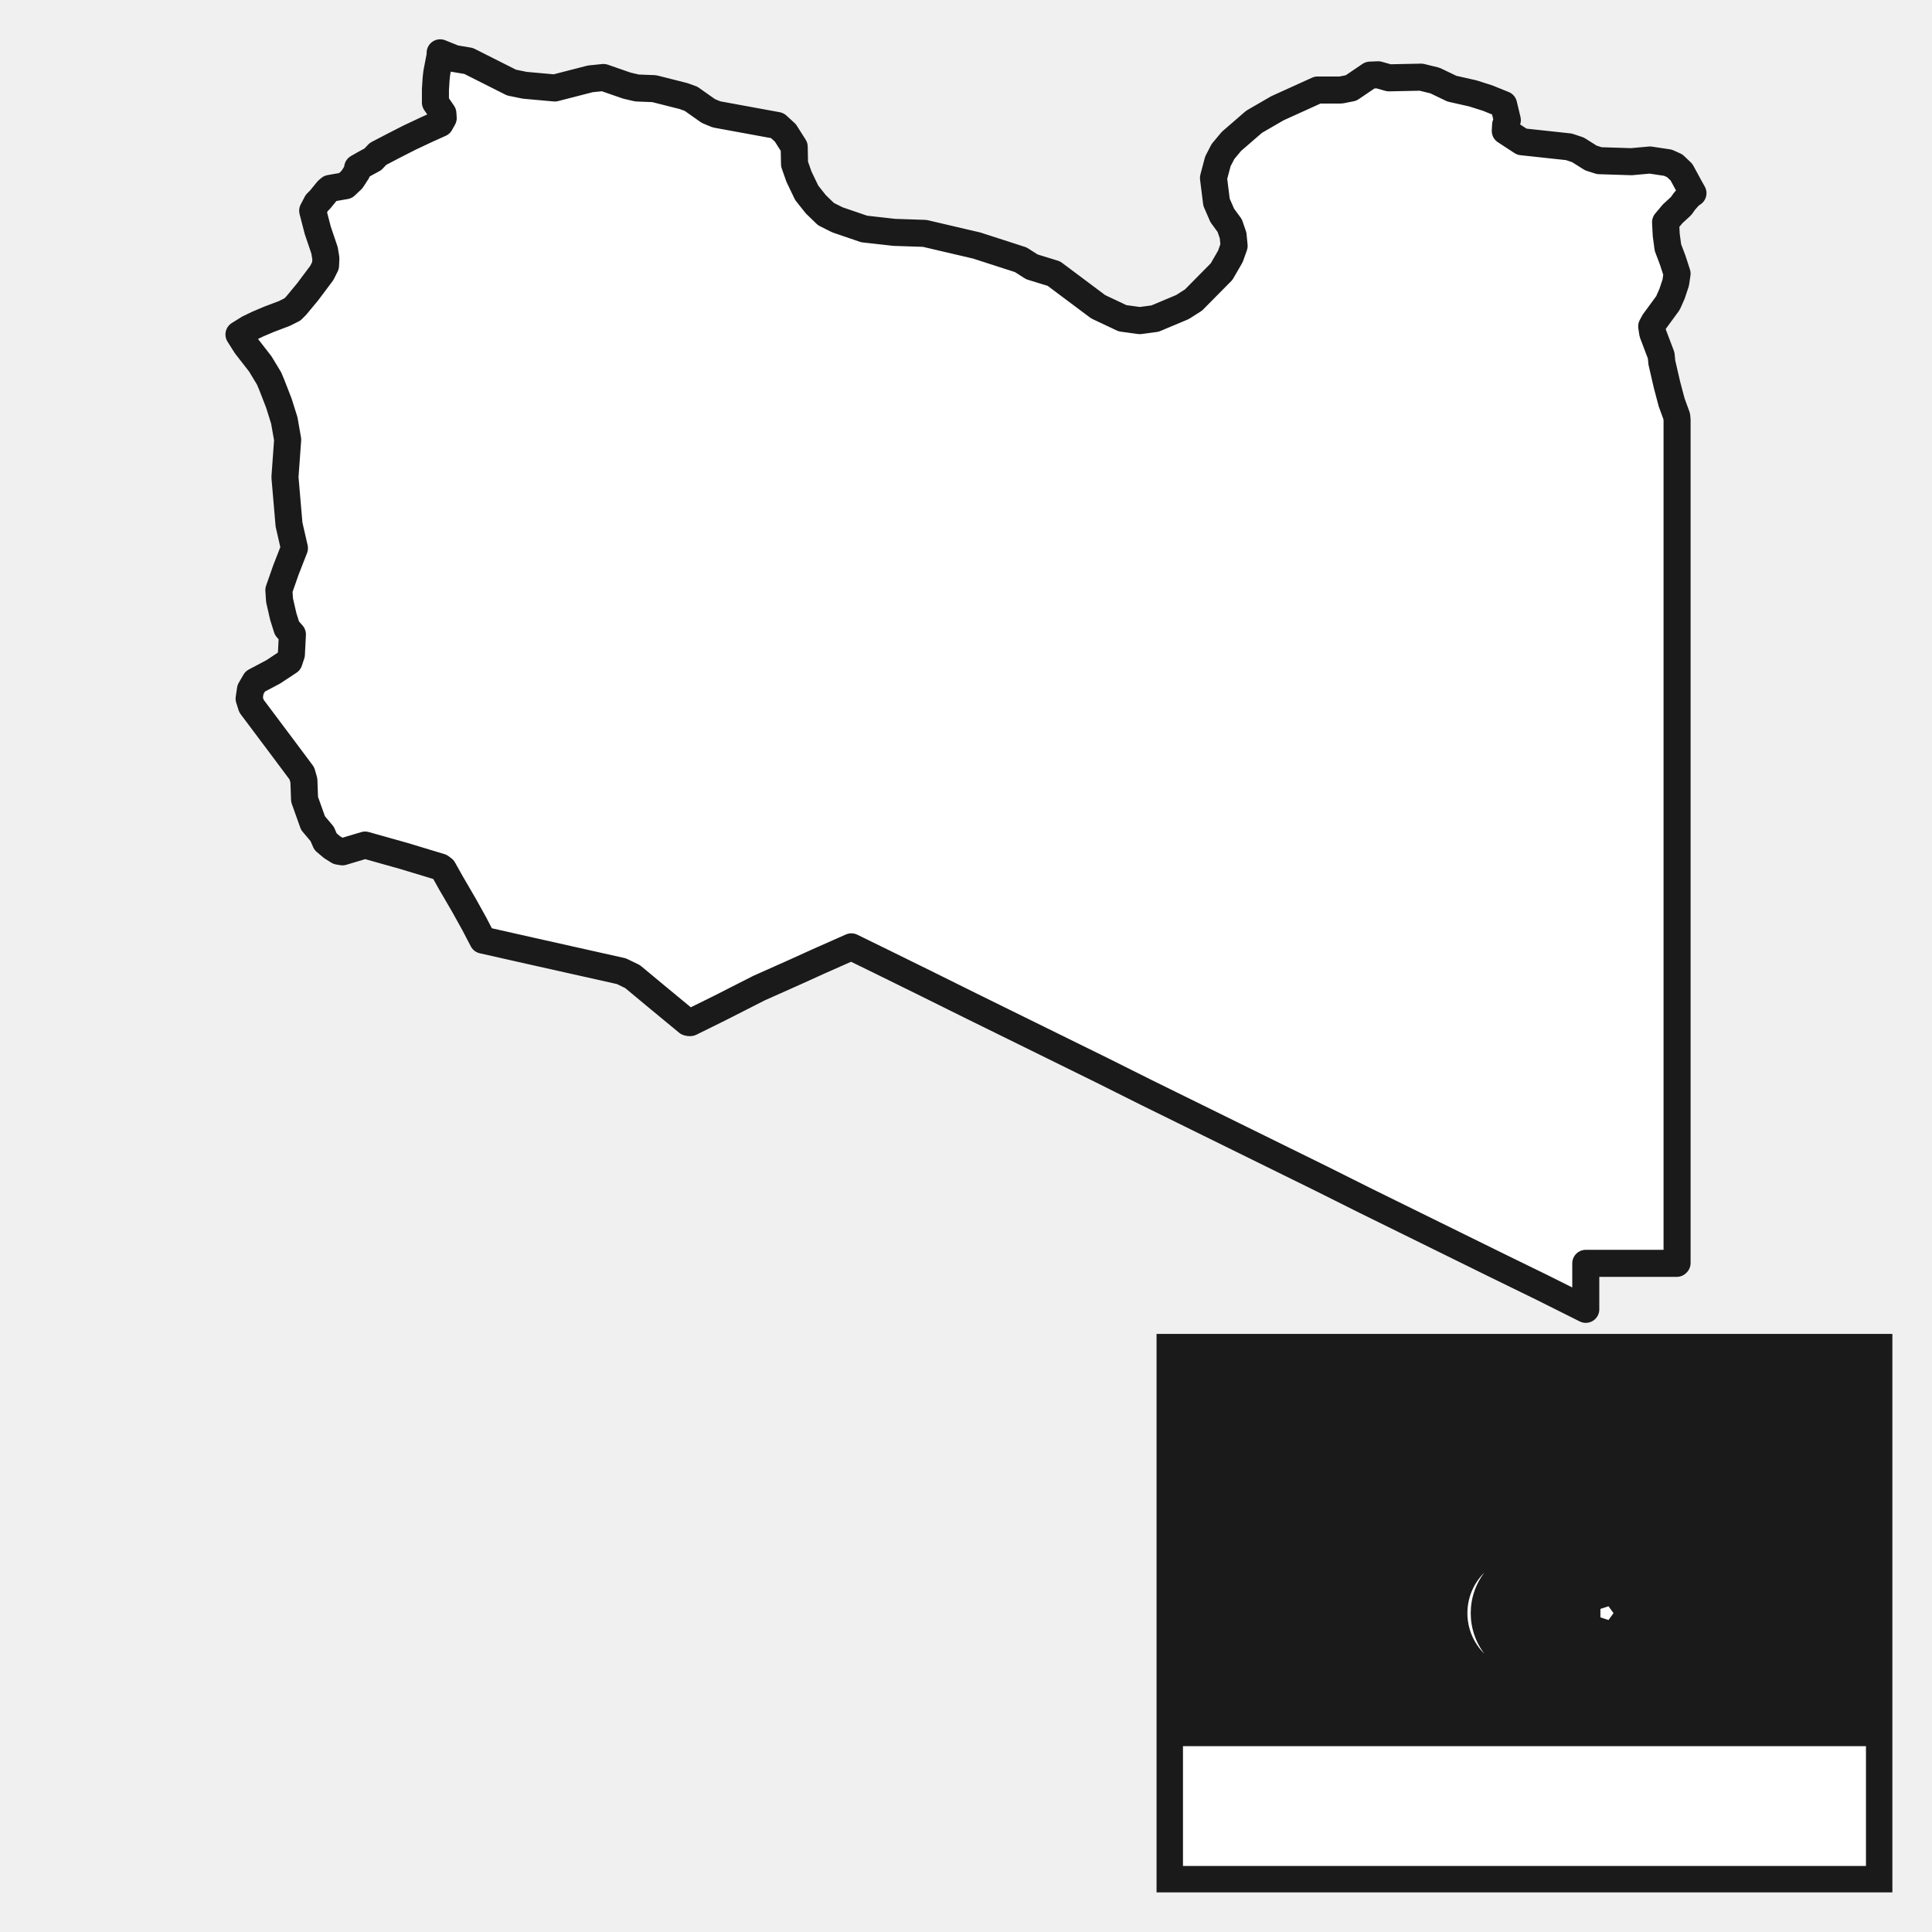
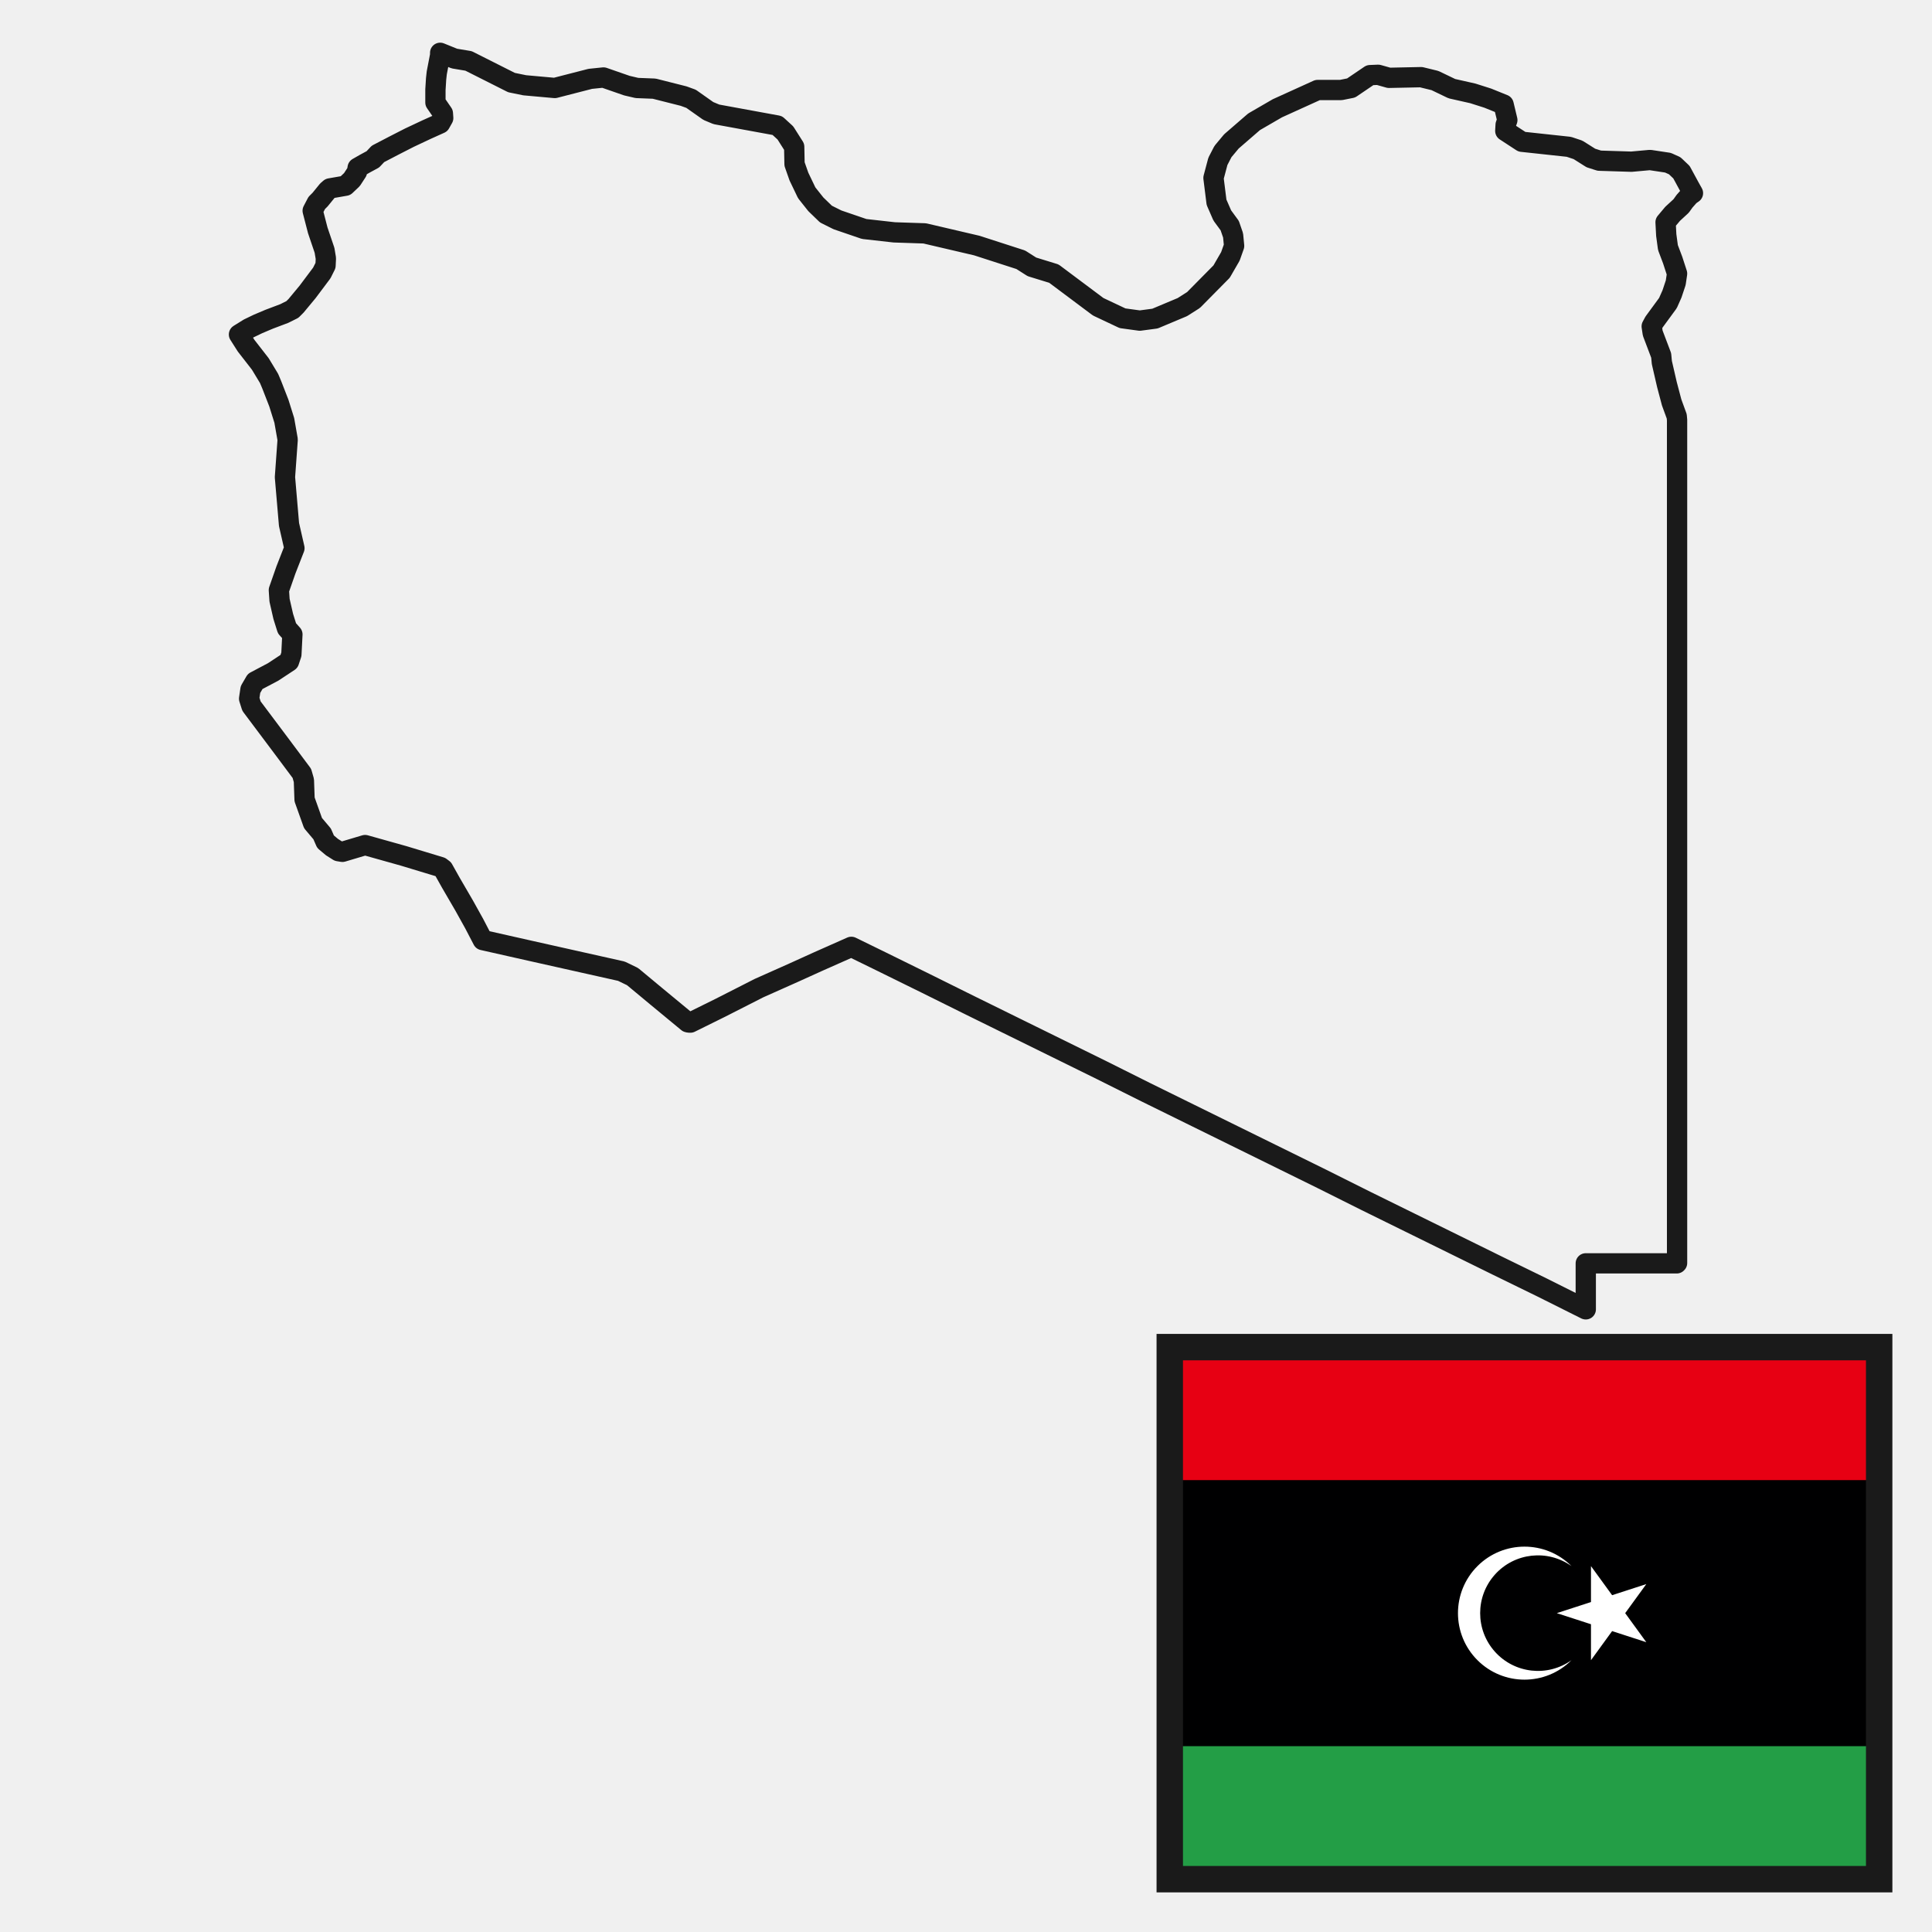
<svg xmlns="http://www.w3.org/2000/svg" viewBox="0 0 512 512">
  <g transform="translate(26.59 -48.91) scale(0.8961)">
-     <path d="M 46.6 150.4 L 49.9 149.0 L 54.4 147.3 L 56.8 146.1 L 57.9 145.0 L 61.3 140.9 L 63.1 138.5 L 65.5 135.3 L 66.6 133.1 L 66.7 131.0 L 66.3 128.6 L 64.3 122.7 L 62.8 116.9 L 64.0 114.6 L 65.0 113.6 L 67.2 110.9 L 67.9 110.3 L 72.5 109.5 L 74.4 107.7 L 75.9 105.4 L 76.1 104.2 L 78.2 103.0 L 80.6 101.7 L 82.1 100.1 L 86.9 97.6 L 91.4 95.3 L 96.5 92.9 L 100.5 91.1 L 101.4 89.5 L 101.3 88.1 L 99.1 84.9 L 99.1 81.1 L 99.3 77.9 L 99.5 76.1 L 100.5 70.9 L 100.5 70.2 L 104.7 71.9 L 108.9 72.6 L 121.6 79.0 L 125.5 79.8 L 134.4 80.6 L 144.9 77.9 L 148.8 77.5 L 155.7 79.9 L 158.7 80.6 L 163.8 80.8 L 172.5 83.0 L 174.7 83.8 L 179.8 87.4 L 182.2 88.4 L 200.2 91.7 L 202.6 93.9 L 205.2 98.0 L 205.3 103.1 L 206.6 106.8 L 208.9 111.6 L 211.6 115.0 L 214.6 117.9 L 218.0 119.6 L 225.9 122.3 L 234.8 123.3 L 243.8 123.6 L 259.2 127.2 L 272.2 131.4 L 275.5 133.5 L 282.0 135.5 L 295.1 145.3 L 302.3 148.7 L 307.4 149.4 L 311.9 148.8 L 320.0 145.4 L 323.3 143.3 L 331.6 134.9 L 334.2 130.4 L 335.3 127.3 L 335.0 124.2 L 334.0 121.3 L 331.8 118.3 L 330.1 114.4 L 329.2 107.2 L 330.5 102.3 L 332.0 99.4 L 334.5 96.4 L 341.2 90.6 L 348.1 86.6 L 360.0 81.2 L 366.9 81.2 L 369.9 80.6 L 375.5 76.8 L 377.9 76.7 L 381.1 77.6 L 390.6 77.4 L 394.7 78.4 L 399.7 80.8 L 405.9 82.2 L 410.3 83.6 L 415.0 85.5 L 416.1 90.1 L 415.6 91.5 L 415.5 93.3 L 420.4 96.5 L 434.3 98.0 L 437.0 98.9 L 440.8 101.3 L 443.3 102.1 L 452.8 102.4 L 458.3 101.9 L 463.6 102.7 L 465.6 103.6 L 467.6 105.5 L 470.1 110.1 L 471.0 111.7 L 470.0 112.4 L 468.5 114.1 L 467.5 115.5 L 465.0 117.8 L 462.9 120.3 L 463.1 124.1 L 463.6 127.8 L 465.0 131.5 L 466.3 135.5 L 465.9 138.2 L 464.8 141.5 L 463.6 144.2 L 459.5 149.8 L 458.8 151.1 L 459.1 153.1 L 461.6 159.7 L 461.8 161.8 L 463.3 168.3 L 464.7 173.6 L 466.2 177.7 L 466.3 178.8 L 466.3 184.9 L 466.3 191.0 L 466.3 197.1 L 466.3 203.2 L 466.3 209.3 L 466.3 215.4 L 466.3 221.5 L 466.3 227.6 L 466.3 233.7 L 466.3 239.8 L 466.3 245.9 L 466.3 252.0 L 466.3 258.1 L 466.3 264.2 L 466.3 270.3 L 466.3 276.4 L 466.3 282.5 L 466.3 288.6 L 466.3 294.7 L 466.3 300.8 L 466.3 306.9 L 466.3 312.9 L 466.3 319.1 L 466.3 325.1 L 466.3 331.2 L 466.3 337.4 L 466.3 343.4 L 466.3 349.6 L 466.3 355.6 L 466.3 361.7 L 466.3 367.9 L 466.3 373.9 L 466.3 387.5 L 466.3 401.0 L 466.3 414.5 L 466.3 428.0 L 466.3 428.1 L 466.2 428.1 L 466.2 428.2 L 466.1 428.2 L 459.3 428.2 L 452.7 428.2 L 445.9 428.2 L 439.3 428.2 L 439.3 431.6 L 439.3 435.0 L 439.3 438.4 L 439.3 441.8 L 426.3 435.3 L 413.2 428.9 L 400.2 422.5 L 387.2 416.1 L 374.2 409.7 L 361.2 403.2 L 348.2 396.8 L 335.2 390.4 L 322.2 384.0 L 309.2 377.6 L 296.2 371.1 L 283.2 364.7 L 270.2 358.3 L 257.2 351.9 L 244.1 345.4 L 231.1 339.0 L 222.1 334.6 L 212.4 338.9 L 204.9 342.3 L 194.8 346.8 L 183.4 352.6 L 174.5 357.0 L 174.1 357.0 L 173.7 356.9 L 164.5 349.3 L 157.4 343.4 L 154.1 341.8 L 140.7 338.8 L 127.3 335.8 L 113.1 332.6 L 110.6 327.8 L 107.6 322.4 L 103.7 315.7 L 101.4 311.6 L 100.6 311.0 L 89.7 307.7 L 78.3 304.5 L 71.6 306.5 L 70.4 306.3 L 68.5 305.1 L 66.6 303.5 L 65.6 301.2 L 62.9 298.0 L 60.4 291.0 L 60.2 285.4 L 59.6 283.3 L 53.7 275.4 L 48.3 268.2 L 44.7 263.4 L 44.0 261.2 L 44.4 258.5 L 45.8 256.1 L 51.1 253.3 L 55.8 250.2 L 56.5 248.1 L 56.8 242.2 L 55.2 240.4 L 54.1 236.9 L 53.0 232.1 L 52.8 229.1 L 54.9 223.1 L 57.4 216.7 L 55.8 209.7 L 54.6 195.7 L 55.4 184.6 L 54.7 180.6 L 54.4 178.9 L 52.8 173.8 L 50.7 168.4 L 49.9 166.5 L 47.3 162.2 L 43.1 156.8 L 41.0 153.5 L 43.9 151.7 L 46.6 150.4 Z" fill="#FFFFFF" stroke="#1a1a1a" stroke-width="8" stroke-linejoin="round" fill-rule="evenodd" />
+     <path d="M 46.6 150.4 L 49.9 149.0 L 54.4 147.3 L 56.8 146.1 L 57.9 145.0 L 61.3 140.9 L 63.1 138.5 L 65.5 135.3 L 66.6 133.1 L 66.7 131.0 L 66.3 128.6 L 64.3 122.7 L 62.8 116.9 L 64.0 114.6 L 65.0 113.6 L 67.2 110.9 L 67.9 110.3 L 72.5 109.5 L 74.4 107.7 L 75.9 105.4 L 76.1 104.2 L 78.2 103.0 L 80.6 101.7 L 82.1 100.1 L 86.9 97.6 L 91.4 95.3 L 96.5 92.9 L 100.5 91.1 L 101.4 89.5 L 101.3 88.1 L 99.1 84.9 L 99.1 81.1 L 99.3 77.9 L 99.5 76.1 L 100.5 70.9 L 100.5 70.2 L 104.7 71.9 L 108.9 72.6 L 121.6 79.0 L 125.5 79.8 L 134.4 80.6 L 144.9 77.9 L 148.8 77.5 L 155.7 79.9 L 158.7 80.6 L 163.8 80.8 L 172.5 83.0 L 174.7 83.8 L 179.8 87.4 L 182.2 88.4 L 200.2 91.7 L 202.6 93.9 L 205.2 98.0 L 205.3 103.1 L 206.6 106.8 L 208.9 111.6 L 211.6 115.0 L 214.6 117.9 L 218.0 119.6 L 225.9 122.3 L 234.8 123.3 L 243.8 123.6 L 259.2 127.2 L 272.2 131.4 L 275.5 133.5 L 282.0 135.5 L 295.1 145.3 L 302.3 148.7 L 307.4 149.4 L 311.9 148.8 L 320.0 145.4 L 323.3 143.3 L 331.6 134.9 L 334.2 130.4 L 335.3 127.3 L 335.0 124.2 L 334.0 121.3 L 331.8 118.3 L 330.1 114.4 L 329.2 107.2 L 330.5 102.3 L 332.0 99.4 L 334.5 96.4 L 341.2 90.6 L 348.1 86.6 L 360.0 81.2 L 366.9 81.2 L 369.9 80.6 L 375.5 76.8 L 377.9 76.7 L 381.1 77.6 L 390.6 77.4 L 394.7 78.4 L 399.7 80.8 L 405.9 82.2 L 410.3 83.6 L 415.0 85.5 L 416.1 90.1 L 415.6 91.5 L 415.5 93.3 L 420.4 96.5 L 434.3 98.0 L 437.0 98.9 L 440.8 101.3 L 443.3 102.1 L 452.8 102.4 L 458.3 101.9 L 463.6 102.7 L 465.6 103.6 L 467.6 105.5 L 470.1 110.1 L 471.0 111.7 L 470.0 112.4 L 468.5 114.1 L 467.5 115.5 L 465.0 117.8 L 462.9 120.3 L 463.1 124.1 L 463.6 127.8 L 465.0 131.5 L 466.3 135.5 L 465.9 138.2 L 464.8 141.5 L 463.6 144.2 L 459.5 149.8 L 458.8 151.1 L 459.1 153.1 L 461.6 159.7 L 461.8 161.8 L 463.3 168.3 L 464.7 173.6 L 466.2 177.7 L 466.3 178.8 L 466.3 184.9 L 466.3 191.0 L 466.3 197.1 L 466.3 203.2 L 466.3 209.3 L 466.3 215.4 L 466.3 221.5 L 466.3 227.6 L 466.3 233.7 L 466.3 239.8 L 466.3 245.9 L 466.3 252.0 L 466.3 258.1 L 466.3 264.2 L 466.3 270.3 L 466.3 276.4 L 466.3 282.5 L 466.3 288.6 L 466.3 294.7 L 466.3 300.8 L 466.3 306.9 L 466.3 312.9 L 466.3 319.1 L 466.3 325.1 L 466.3 331.2 L 466.3 337.4 L 466.3 343.4 L 466.3 349.6 L 466.3 355.6 L 466.3 361.7 L 466.3 367.9 L 466.3 373.9 L 466.3 387.5 L 466.3 401.0 L 466.3 414.5 L 466.3 428.0 L 466.3 428.1 L 466.2 428.1 L 466.2 428.2 L 466.1 428.2 L 459.3 428.2 L 452.7 428.2 L 445.9 428.2 L 439.3 428.2 L 439.3 431.6 L 439.3 435.0 L 439.3 438.4 L 439.3 441.8 L 426.3 435.3 L 413.2 428.9 L 400.2 422.5 L 387.2 416.1 L 374.2 409.7 L 361.2 403.2 L 348.2 396.8 L 335.2 390.4 L 322.2 384.0 L 309.2 377.6 L 296.2 371.1 L 283.2 364.7 L 270.2 358.3 L 257.2 351.9 L 244.1 345.4 L 231.1 339.0 L 222.1 334.6 L 212.4 338.9 L 204.9 342.3 L 194.8 346.8 L 183.4 352.6 L 174.5 357.0 L 174.1 357.0 L 173.7 356.9 L 164.5 349.3 L 157.4 343.4 L 154.1 341.8 L 140.7 338.8 L 127.3 335.8 L 113.1 332.6 L 110.6 327.8 L 107.6 322.4 L 103.7 315.7 L 101.4 311.6 L 100.6 311.0 L 89.7 307.7 L 78.3 304.5 L 71.6 306.5 L 70.4 306.3 L 68.5 305.1 L 66.6 303.5 L 65.6 301.2 L 62.9 298.0 L 60.4 291.0 L 60.2 285.4 L 59.6 283.3 L 53.7 275.4 L 48.3 268.2 L 44.7 263.4 L 44.0 261.2 L 44.4 258.5 L 45.8 256.1 L 51.1 253.3 L 55.8 250.2 L 56.5 248.1 L 56.8 242.2 L 55.2 240.4 L 54.1 236.9 L 53.0 232.1 L 52.8 229.1 L 54.9 223.1 L 57.4 216.7 L 55.8 209.7 L 54.6 195.7 L 55.4 184.6 L 54.7 180.6 L 54.4 178.9 L 52.8 173.8 L 50.7 168.4 L 49.9 166.5 L 47.3 162.2 L 43.1 156.8 L 41.0 153.5 L 43.9 151.7 L 46.6 150.4 Z" fill="none" stroke="#1a1a1a" stroke-width="6" stroke-linejoin="round" fill-rule="evenodd" />
  </g>
-   <rect x="310" y="357" width="188" height="141" fill="#FFFFFF" stroke="#1a1a1a" stroke-width="5.00" />
+   <rect x="310" y="357" width="188" height="141" fill="#ffffff" />
  <g transform="translate(310 357) scale(0.29375)">
    <defs>
      <clipPath id="ly-a">
        <path d="M166.7-20h666.6v500H166.7z" />
      </clipPath>
    </defs>
    <g clip-path="url(#ly-a)" transform="matrix(.96 0 0 .96 -160 19.2)">
-       <path fill="#FFFFFF" d="M0-20h1000v500H0z" stroke="#1a1a1a" stroke-width="17.73" />
-       <path fill="#1a1a1a" d="M0-20h1000v375H0z" />
-       <path fill="#1a1a1a" d="M0-20h1000v125H0z" />
-       <path fill="#FFFFFF" d="M544.2 185.8a54.3 54.3 0 1 0 0 88.4 62.5 62.5 0 1 1 0-88.4M530.4 230l84.1-27.3-52 71.5v-88.4l52 71.5z" stroke="#1a1a1a" stroke-width="17.73" />
+       <path fill="#239e46" d="M0-20h1000v500H0z" />
+       <path fill="#000001" d="M0-20h1000v375H0z" />
+       <path fill="#e70013" d="M0-20h1000v125H0z" />
+       <path fill="#fff" d="M544.2 185.8a54.3 54.3 0 1 0 0 88.4 62.5 62.5 0 1 1 0-88.4M530.4 230l84.1-27.3-52 71.5v-88.4l52 71.5z" />
    </g>
-     <rect x="1" y="1" width="638" height="478" fill="none" stroke="#1a1a1a" stroke-width="2" />
+     <rect x="1" y="1" width="638" height="478" fill="none" stroke="#000000" stroke-width="2" />
  </g>
  <rect x="310" y="357" width="188" height="141" fill="none" stroke="#1a1a1a" stroke-width="7" />
</svg>
